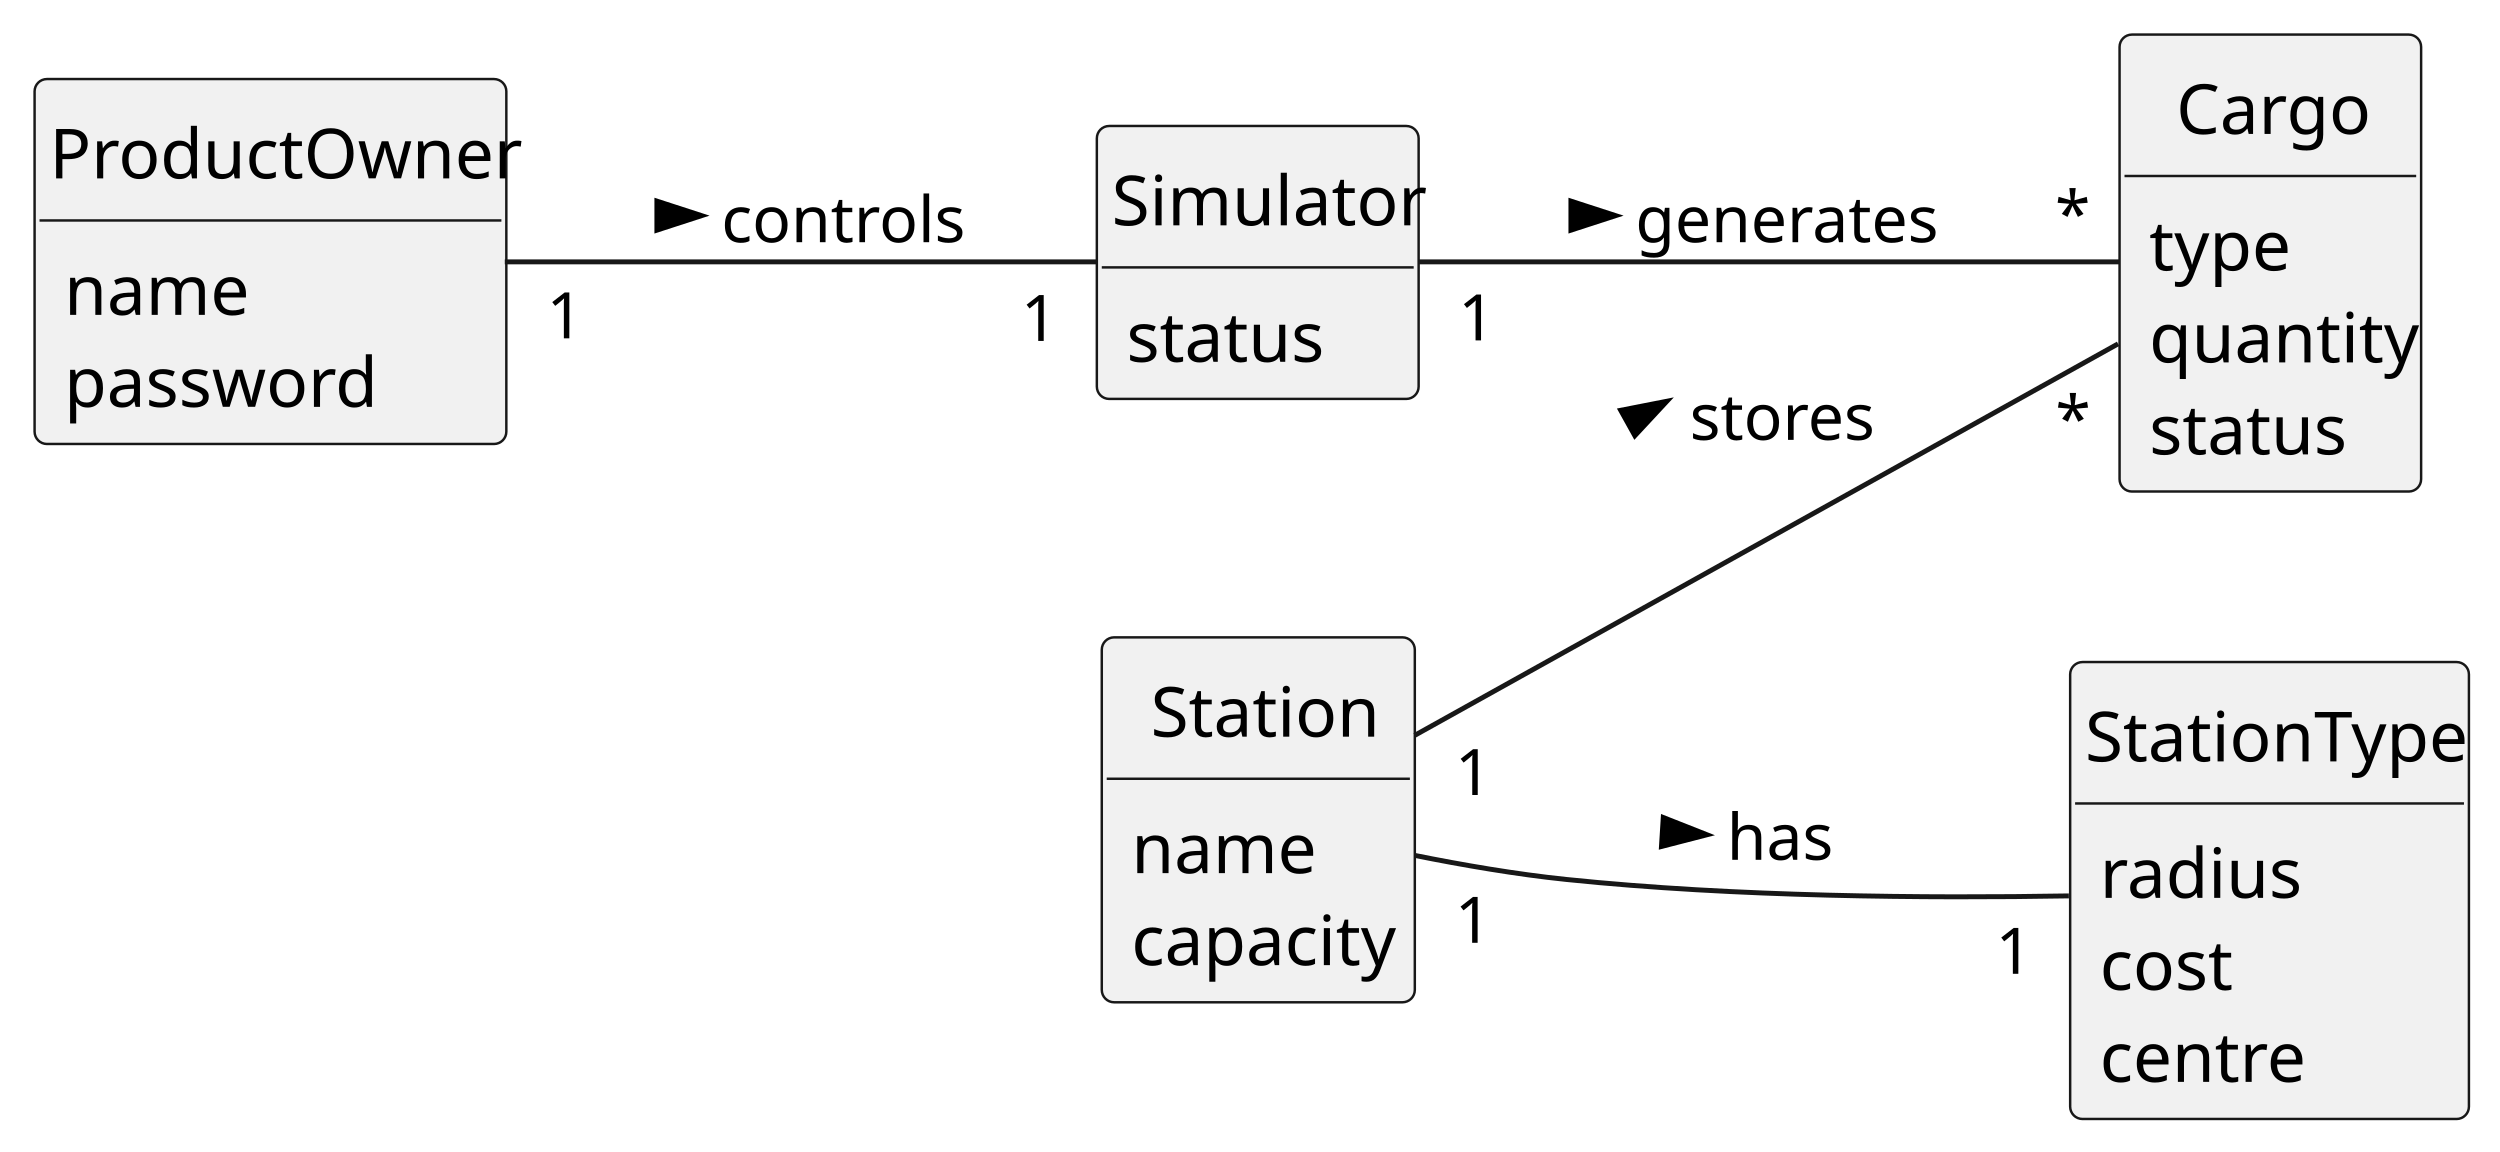
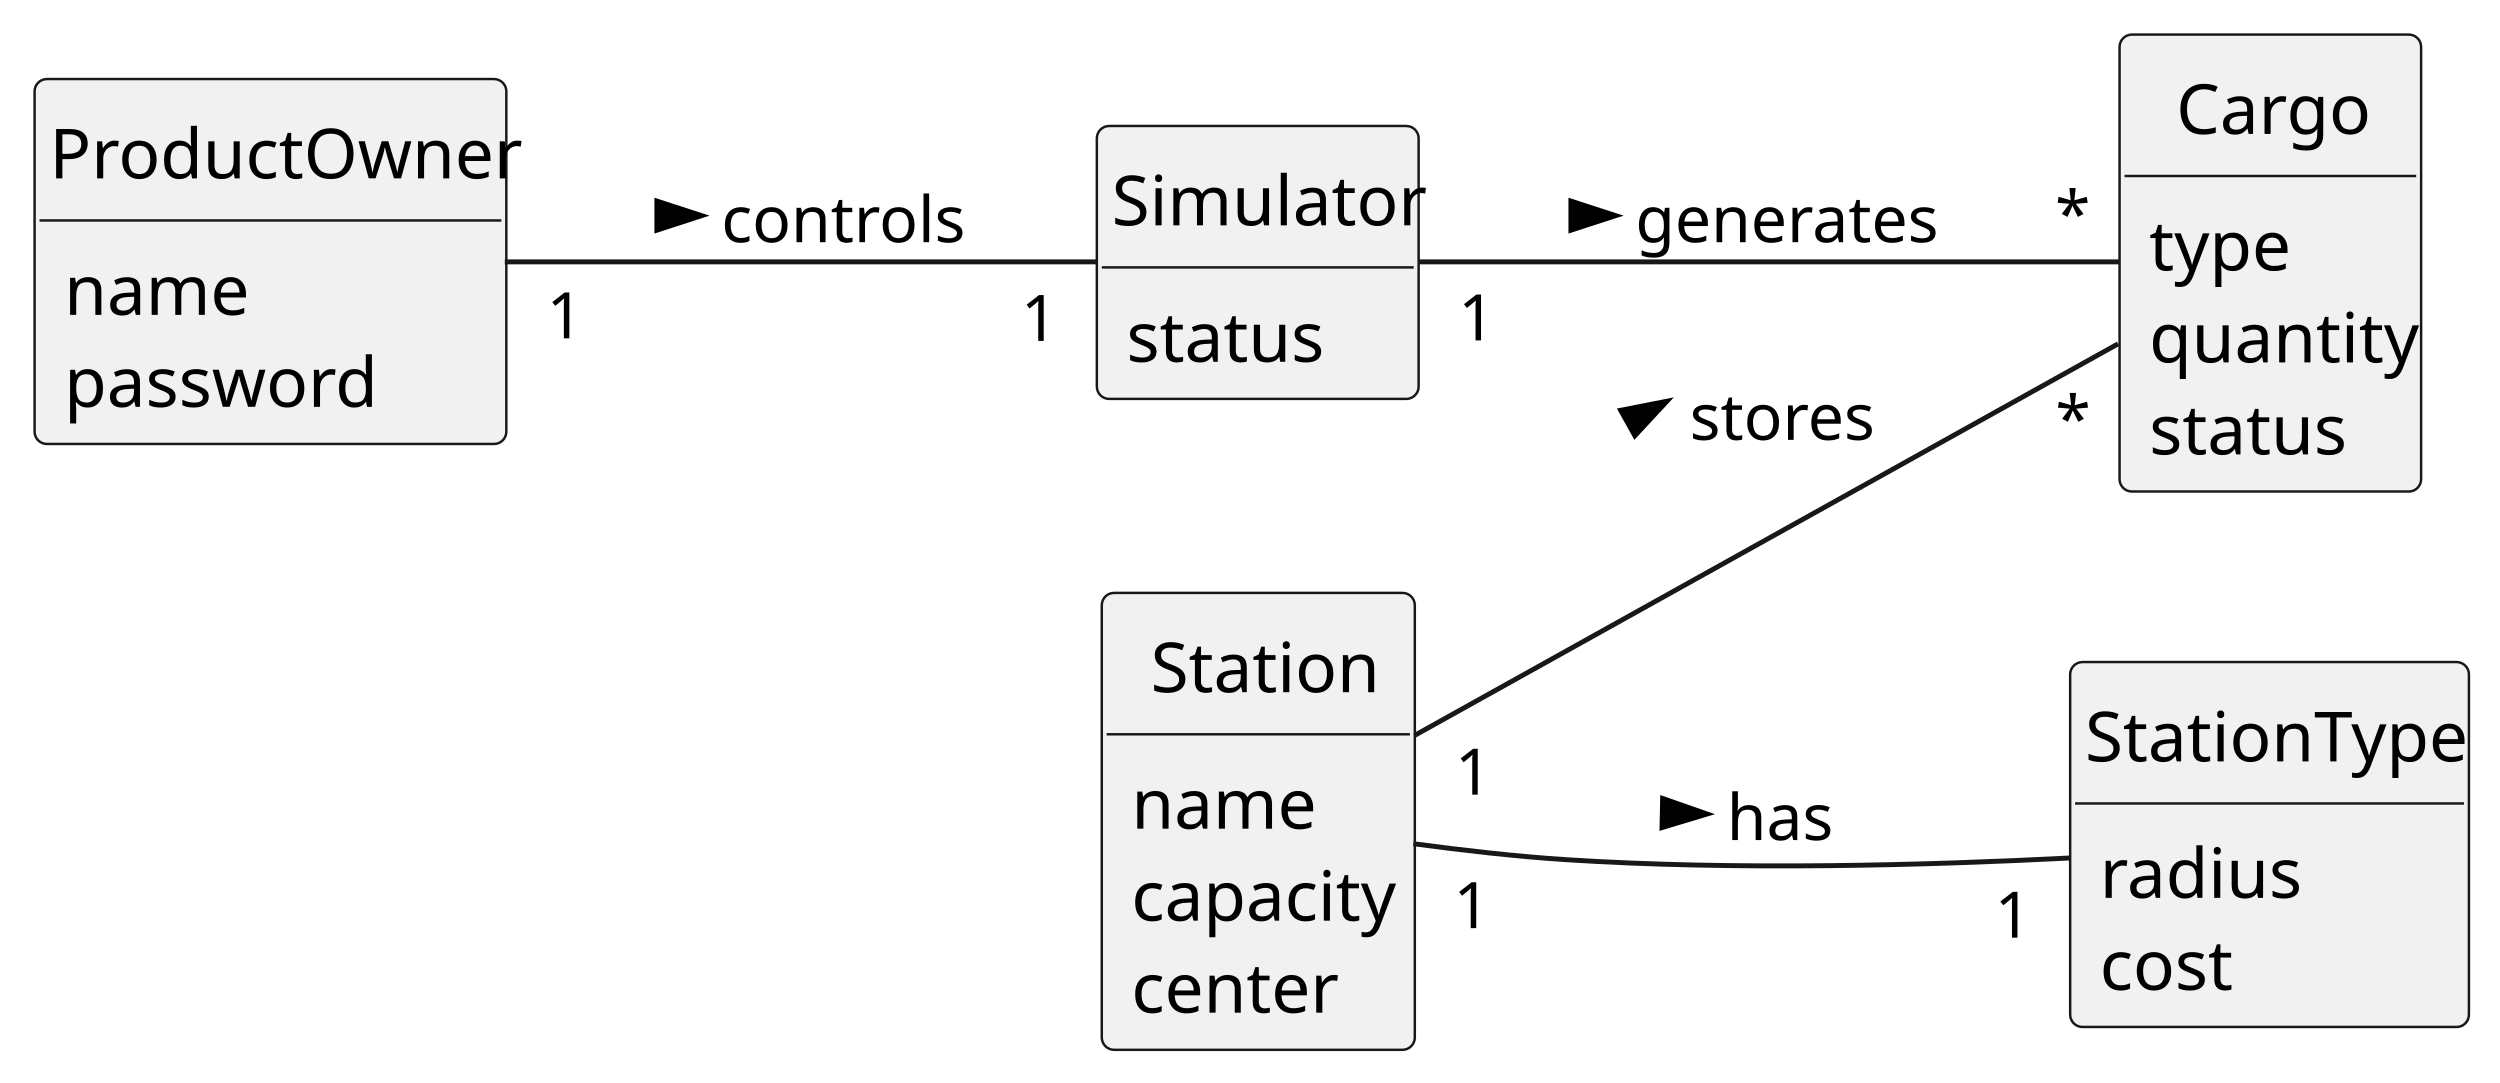
- <svg xmlns="http://www.w3.org/2000/svg" contentStyleType="text/css" height="233px" preserveAspectRatio="none" style="width:506px;height:233px;background:#FFFFFF;" version="1.1" viewBox="0 0 506 233" width="506px" zoomAndPan="magnify">
+ <svg xmlns="http://www.w3.org/2000/svg" contentStyleType="text/css" height="219px" preserveAspectRatio="none" style="width:506px;height:219px;background:#FFFFFF;" version="1.1" viewBox="0 0 506 219" width="506px" zoomAndPan="magnify">
  <defs />
  <g>
    <g id="elem_ProductOwner">
      <rect codeLine="12" fill="#F1F1F1" height="73.863" id="ProductOwner" rx="2.5" ry="2.5" style="stroke:#181818;stroke-width:0.5;" width="95.482" x="7" y="16" />
      <text fill="#000000" font-family="sans-serif" font-size="14" lengthAdjust="spacing" textLength="89.482" x="10" y="36.107">ProductOwner</text>
      <line style="stroke:#181818;stroke-width:0.5;" x1="8" x2="101.482" y1="44.621" y2="44.621" />
      <text fill="#000000" font-family="sans-serif" font-size="14" lengthAdjust="spacing" textLength="35.02" x="13" y="63.728">name</text>
      <text fill="#000000" font-family="sans-serif" font-size="14" lengthAdjust="spacing" textLength="59.917" x="13" y="82.35">password</text>
    </g>
    <g id="elem_Station">
-       <rect codeLine="17" fill="#F1F1F1" height="73.863" id="Station" rx="2.5" ry="2.5" style="stroke:#181818;stroke-width:0.5;" width="63.358" x="223" y="129" />
-       <text fill="#000000" font-family="sans-serif" font-size="14" lengthAdjust="spacing" textLength="43.586" x="232.886" y="149.107">Station</text>
-       <line style="stroke:#181818;stroke-width:0.5;" x1="224" x2="285.358" y1="157.621" y2="157.621" />
-       <text fill="#000000" font-family="sans-serif" font-size="14" lengthAdjust="spacing" textLength="35.02" x="229" y="176.728">name</text>
-       <text fill="#000000" font-family="sans-serif" font-size="14" lengthAdjust="spacing" textLength="51.358" x="229" y="195.35">capacity</text>
+       <rect codeLine="17" fill="#F1F1F1" height="92.484" id="Station" rx="2.5" ry="2.5" style="stroke:#181818;stroke-width:0.5;" width="63.358" x="223" y="120" />
+       <text fill="#000000" font-family="sans-serif" font-size="14" lengthAdjust="spacing" textLength="43.586" x="232.886" y="140.107">Station</text>
+       <line style="stroke:#181818;stroke-width:0.5;" x1="224" x2="285.358" y1="148.621" y2="148.621" />
+       <text fill="#000000" font-family="sans-serif" font-size="14" lengthAdjust="spacing" textLength="35.02" x="229" y="167.728">name</text>
+       <text fill="#000000" font-family="sans-serif" font-size="14" lengthAdjust="spacing" textLength="51.358" x="229" y="186.35">capacity</text>
+       <text fill="#000000" font-family="sans-serif" font-size="14" lengthAdjust="spacing" textLength="38.91" x="229" y="204.971">center</text>
    </g>
    <g id="elem_StationType">
-       <rect codeLine="22" fill="#F1F1F1" height="92.484" id="StationType" rx="2.5" ry="2.5" style="stroke:#181818;stroke-width:0.5;" width="80.71" x="419" y="134" />
+       <rect codeLine="23" fill="#F1F1F1" height="73.863" id="StationType" rx="2.5" ry="2.5" style="stroke:#181818;stroke-width:0.5;" width="80.71" x="419" y="134" />
      <text fill="#000000" font-family="sans-serif" font-size="14" lengthAdjust="spacing" textLength="74.71" x="422" y="154.107">StationType</text>
      <line style="stroke:#181818;stroke-width:0.5;" x1="420" x2="498.71" y1="162.621" y2="162.621" />
      <text fill="#000000" font-family="sans-serif" font-size="14" lengthAdjust="spacing" textLength="38.131" x="425" y="181.728">radius</text>
      <text fill="#000000" font-family="sans-serif" font-size="14" lengthAdjust="spacing" textLength="25.676" x="425" y="200.35">cost</text>
-       <text fill="#000000" font-family="sans-serif" font-size="14" lengthAdjust="spacing" textLength="38.91" x="425" y="218.971">centre</text>
    </g>
    <g id="elem_Cargo">
      <rect codeLine="28" fill="#F1F1F1" height="92.484" id="Cargo" rx="2.5" ry="2.5" style="stroke:#181818;stroke-width:0.5;" width="61.034" x="429" y="7" />
      <text fill="#000000" font-family="sans-serif" font-size="14" lengthAdjust="spacing" textLength="38.131" x="440.452" y="27.107">Cargo</text>
      <line style="stroke:#181818;stroke-width:0.5;" x1="430" x2="489.034" y1="35.621" y2="35.621" />
      <text fill="#000000" font-family="sans-serif" font-size="14" lengthAdjust="spacing" textLength="26.462" x="435" y="54.728">type</text>
      <text fill="#000000" font-family="sans-serif" font-size="14" lengthAdjust="spacing" textLength="49.034" x="435" y="73.35">quantity</text>
      <text fill="#000000" font-family="sans-serif" font-size="14" lengthAdjust="spacing" textLength="37.352" x="435" y="91.971">status</text>
    </g>
    <g id="elem_Simulator">
      <rect codeLine="35" fill="#F1F1F1" height="55.242" id="Simulator" rx="2.5" ry="2.5" style="stroke:#181818;stroke-width:0.5;" width="65.131" x="222" y="25.5" />
      <text fill="#000000" font-family="sans-serif" font-size="14" lengthAdjust="spacing" textLength="59.131" x="225" y="45.607">Simulator</text>
      <line style="stroke:#181818;stroke-width:0.5;" x1="223" x2="286.131" y1="54.121" y2="54.121" />
      <text fill="#000000" font-family="sans-serif" font-size="14" lengthAdjust="spacing" textLength="37.352" x="228" y="73.228">status</text>
    </g>
    <g id="link_ProductOwner_Simulator">
      <path codeLine="39" d="M102.17,53 C139.1,53 189.66,53 221.96,53 " fill="none" id="ProductOwner-Simulator" style="stroke:#181818;stroke-width:1.0;" />
      <polygon fill="#000000" points="142,43.645,132.955,40.707,132.955,46.584,142,43.645" style="stroke:#000000;stroke-width:1.0;" />
      <text fill="#000000" font-family="sans-serif" font-size="13" lengthAdjust="spacing" textLength="45.519" x="146" y="49.028">controls</text>
      <text fill="#000000" font-family="sans-serif" font-size="13" lengthAdjust="spacing" textLength="7.23" x="110.624" y="68.472">1</text>
      <text fill="#000000" font-family="sans-serif" font-size="13" lengthAdjust="spacing" textLength="7.23" x="206.637" y="69">1</text>
    </g>
    <g id="link_Simulator_Cargo">
      <path codeLine="40" d="M287.22,53 C326.02,53 391.21,53 428.98,53 " fill="none" id="Simulator-Cargo" style="stroke:#181818;stroke-width:1.0;" />
      <polygon fill="#000000" points="327,43.645,317.955,40.707,317.955,46.584,327,43.645" style="stroke:#000000;stroke-width:1.0;" />
      <text fill="#000000" font-family="sans-serif" font-size="13" lengthAdjust="spacing" textLength="57.821" x="331" y="49.028">generates</text>
      <text fill="#000000" font-family="sans-serif" font-size="13" lengthAdjust="spacing" textLength="7.23" x="295.154" y="68.893">1</text>
      <text fill="#000000" font-family="sans-serif" font-size="13" lengthAdjust="spacing" textLength="5.059" x="415.934" y="47.933">*</text>
    </g>
    <g id="link_Station_StationType">
-       <path codeLine="42" d="M286.31,173.13 C296.07,175.09 306.94,176.96 317,178 C351.21,181.55 390.32,181.82 418.74,181.33 " fill="none" id="Station-StationType" style="stroke:#181818;stroke-width:1.0;" />
-       <polygon fill="#000000" points="345.49,168.954,336.644,165.462,336.281,171.329,345.49,168.954" style="stroke:#000000;stroke-width:1.0;" />
-       <text fill="#000000" font-family="sans-serif" font-size="13" lengthAdjust="spacing" textLength="20.96" x="349.5" y="174.028">has</text>
-       <text fill="#000000" font-family="sans-serif" font-size="13" lengthAdjust="spacing" textLength="7.23" x="294.461" y="190.822">1</text>
-       <text fill="#000000" font-family="sans-serif" font-size="13" lengthAdjust="spacing" textLength="7.23" x="403.902" y="197.092">1</text>
+       <path codeLine="42" d="M286.08,170.77 C295.93,172.09 306.9,173.35 317,174 C351.33,176.22 390.43,175.12 418.82,173.66 " fill="none" id="Station-StationType" style="stroke:#181818;stroke-width:1.0;" />
+       <polygon fill="#000000" points="345.499,164.754,336.52,161.619,336.392,167.496,345.499,164.754" style="stroke:#000000;stroke-width:1.0;" />
+       <text fill="#000000" font-family="sans-serif" font-size="13" lengthAdjust="spacing" textLength="20.96" x="349.5" y="170.028">has</text>
+       <text fill="#000000" font-family="sans-serif" font-size="13" lengthAdjust="spacing" textLength="7.23" x="294.177" y="187.845">1</text>
+       <text fill="#000000" font-family="sans-serif" font-size="13" lengthAdjust="spacing" textLength="7.23" x="403.722" y="189.785">1</text>
    </g>
    <g id="link_Station_Cargo">
      <path codeLine="43" d="M286.33,148.84 C324.93,127.35 390.6,90.8 428.7,69.59 " fill="none" id="Station-Cargo" style="stroke:#181818;stroke-width:1.0;" />
      <polygon fill="#000000" points="337.369,81.214,328.036,83.045,330.895,88.181,337.369,81.214" style="stroke:#000000;stroke-width:1.0;" />
      <text fill="#000000" font-family="sans-serif" font-size="13" lengthAdjust="spacing" textLength="35.401" x="342" y="89.028">stores</text>
-       <text fill="#000000" font-family="sans-serif" font-size="13" lengthAdjust="spacing" textLength="7.23" x="294.485" y="160.915">1</text>
+       <text fill="#000000" font-family="sans-serif" font-size="13" lengthAdjust="spacing" textLength="7.23" x="294.485" y="160.843">1</text>
      <text fill="#000000" font-family="sans-serif" font-size="13" lengthAdjust="spacing" textLength="5.059" x="416.002" y="89.398">*</text>
    </g>
  </g>
</svg>
